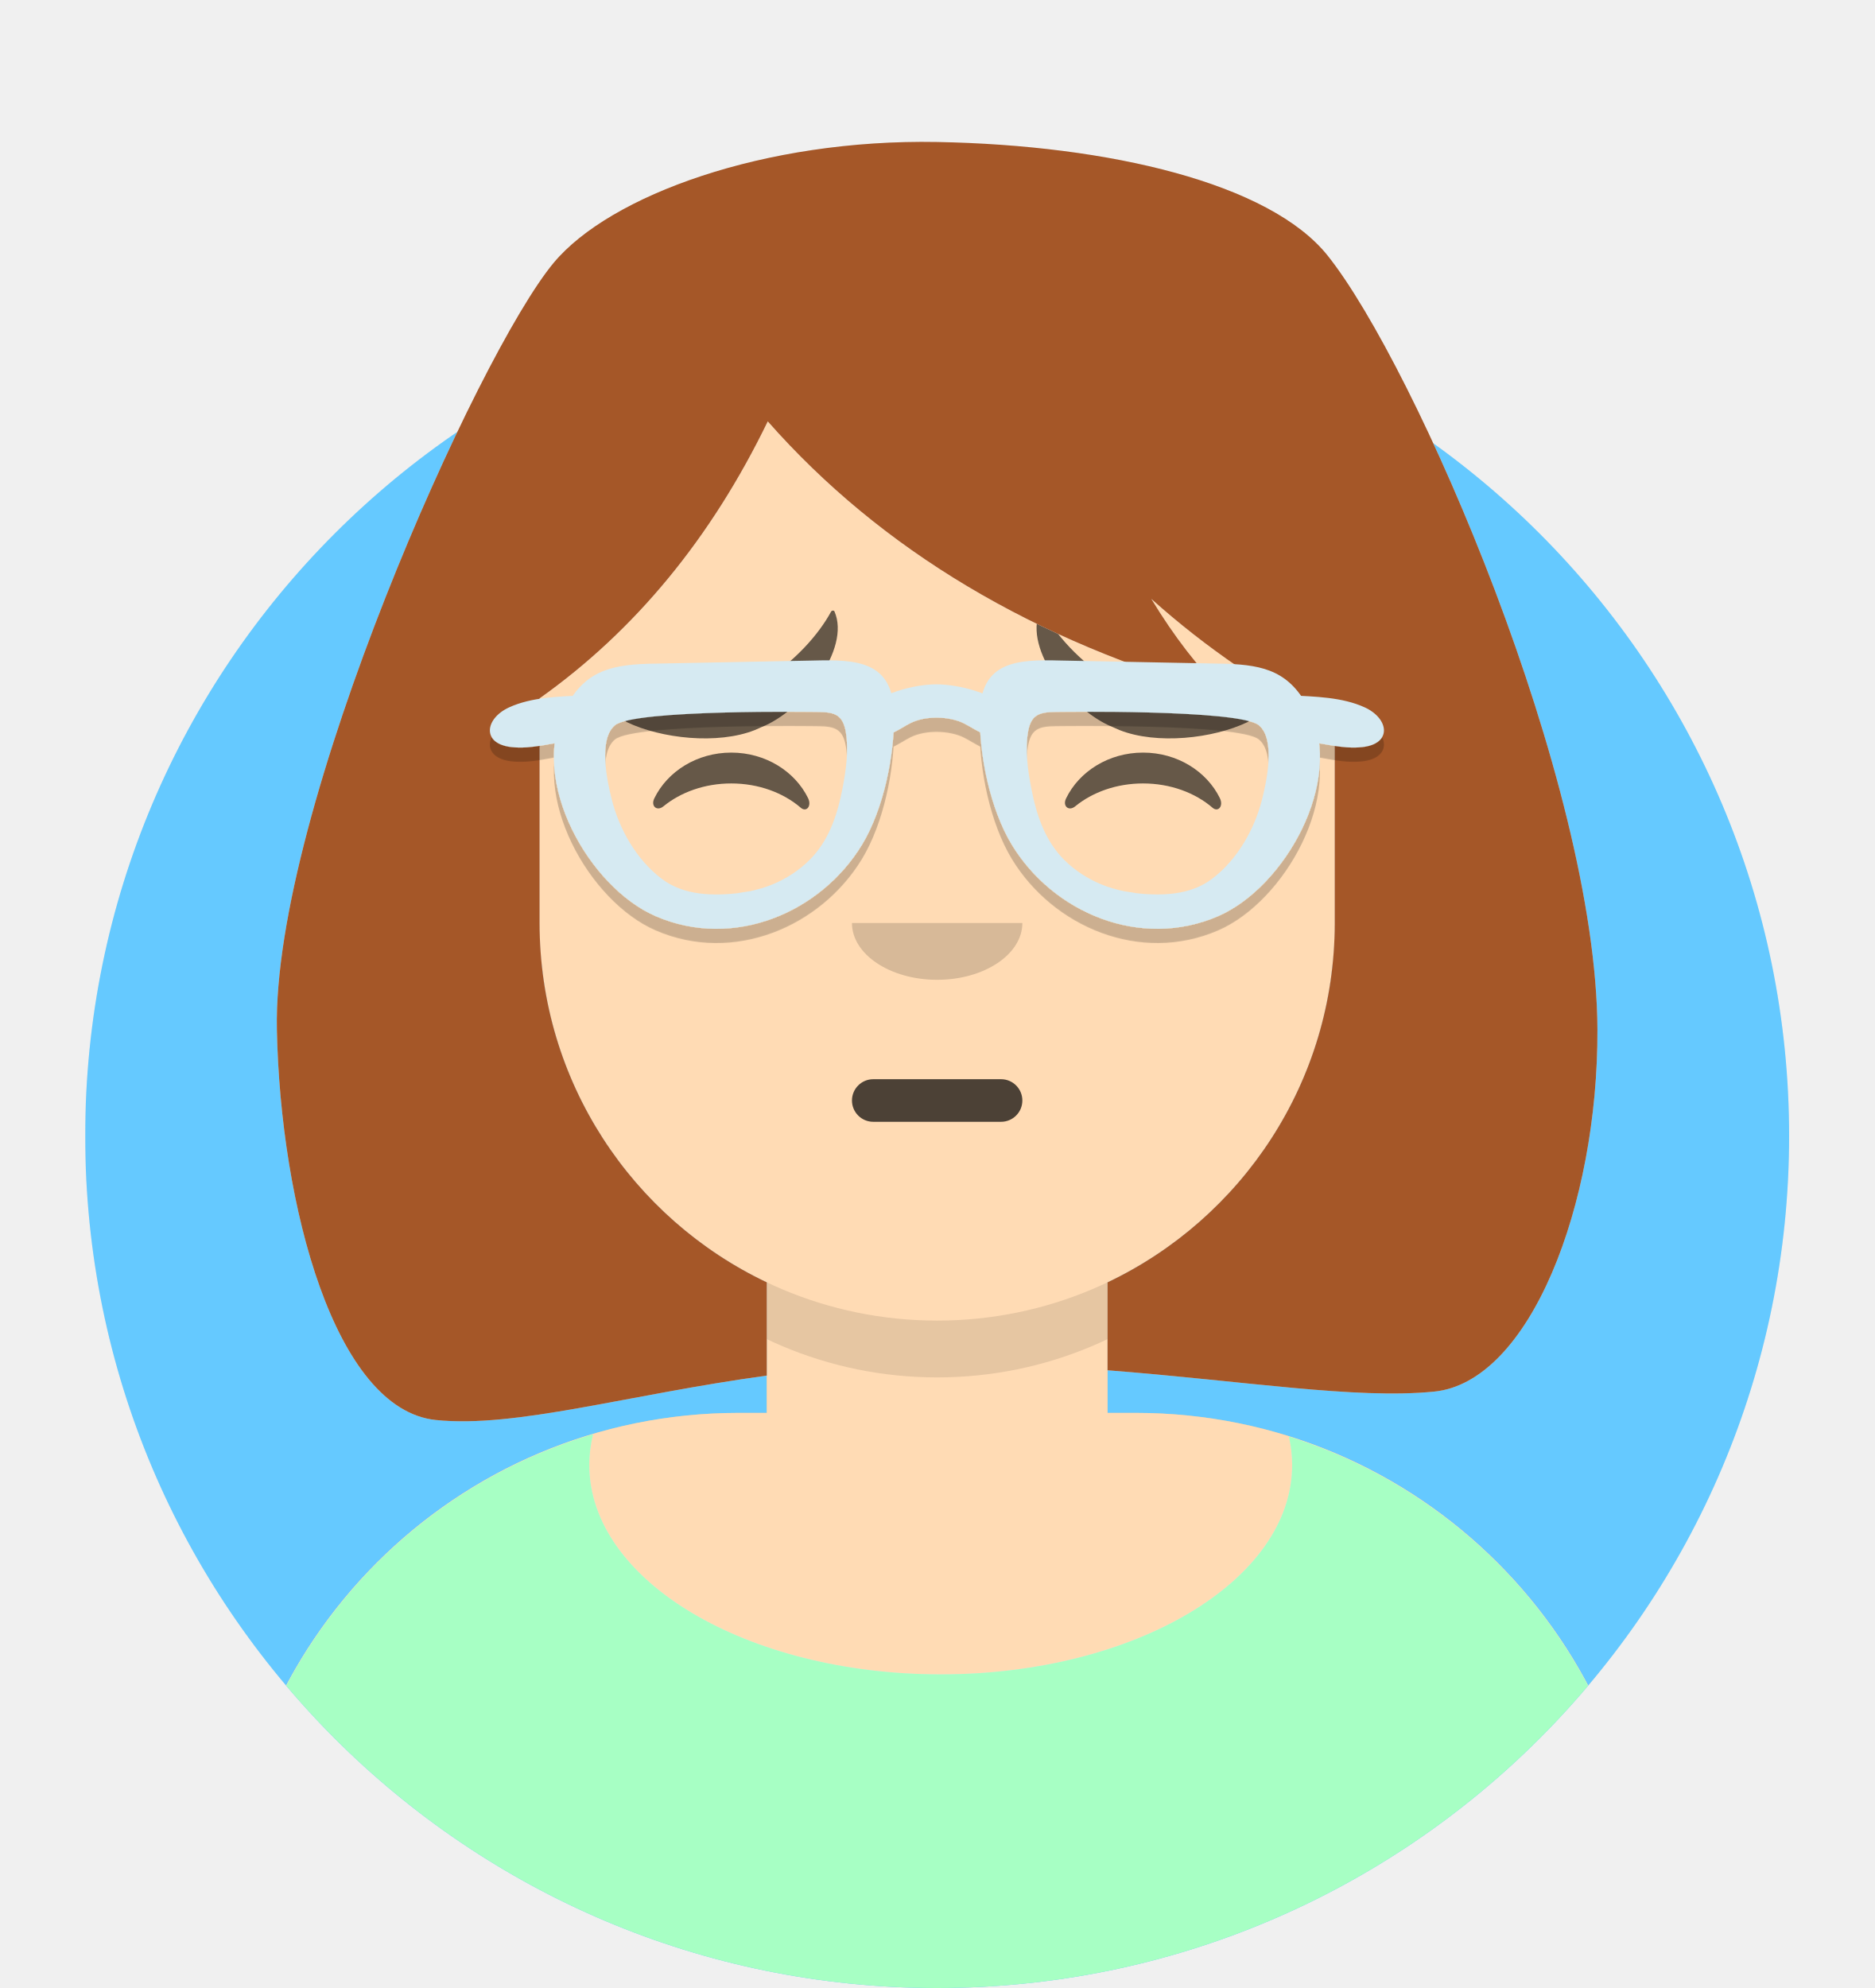
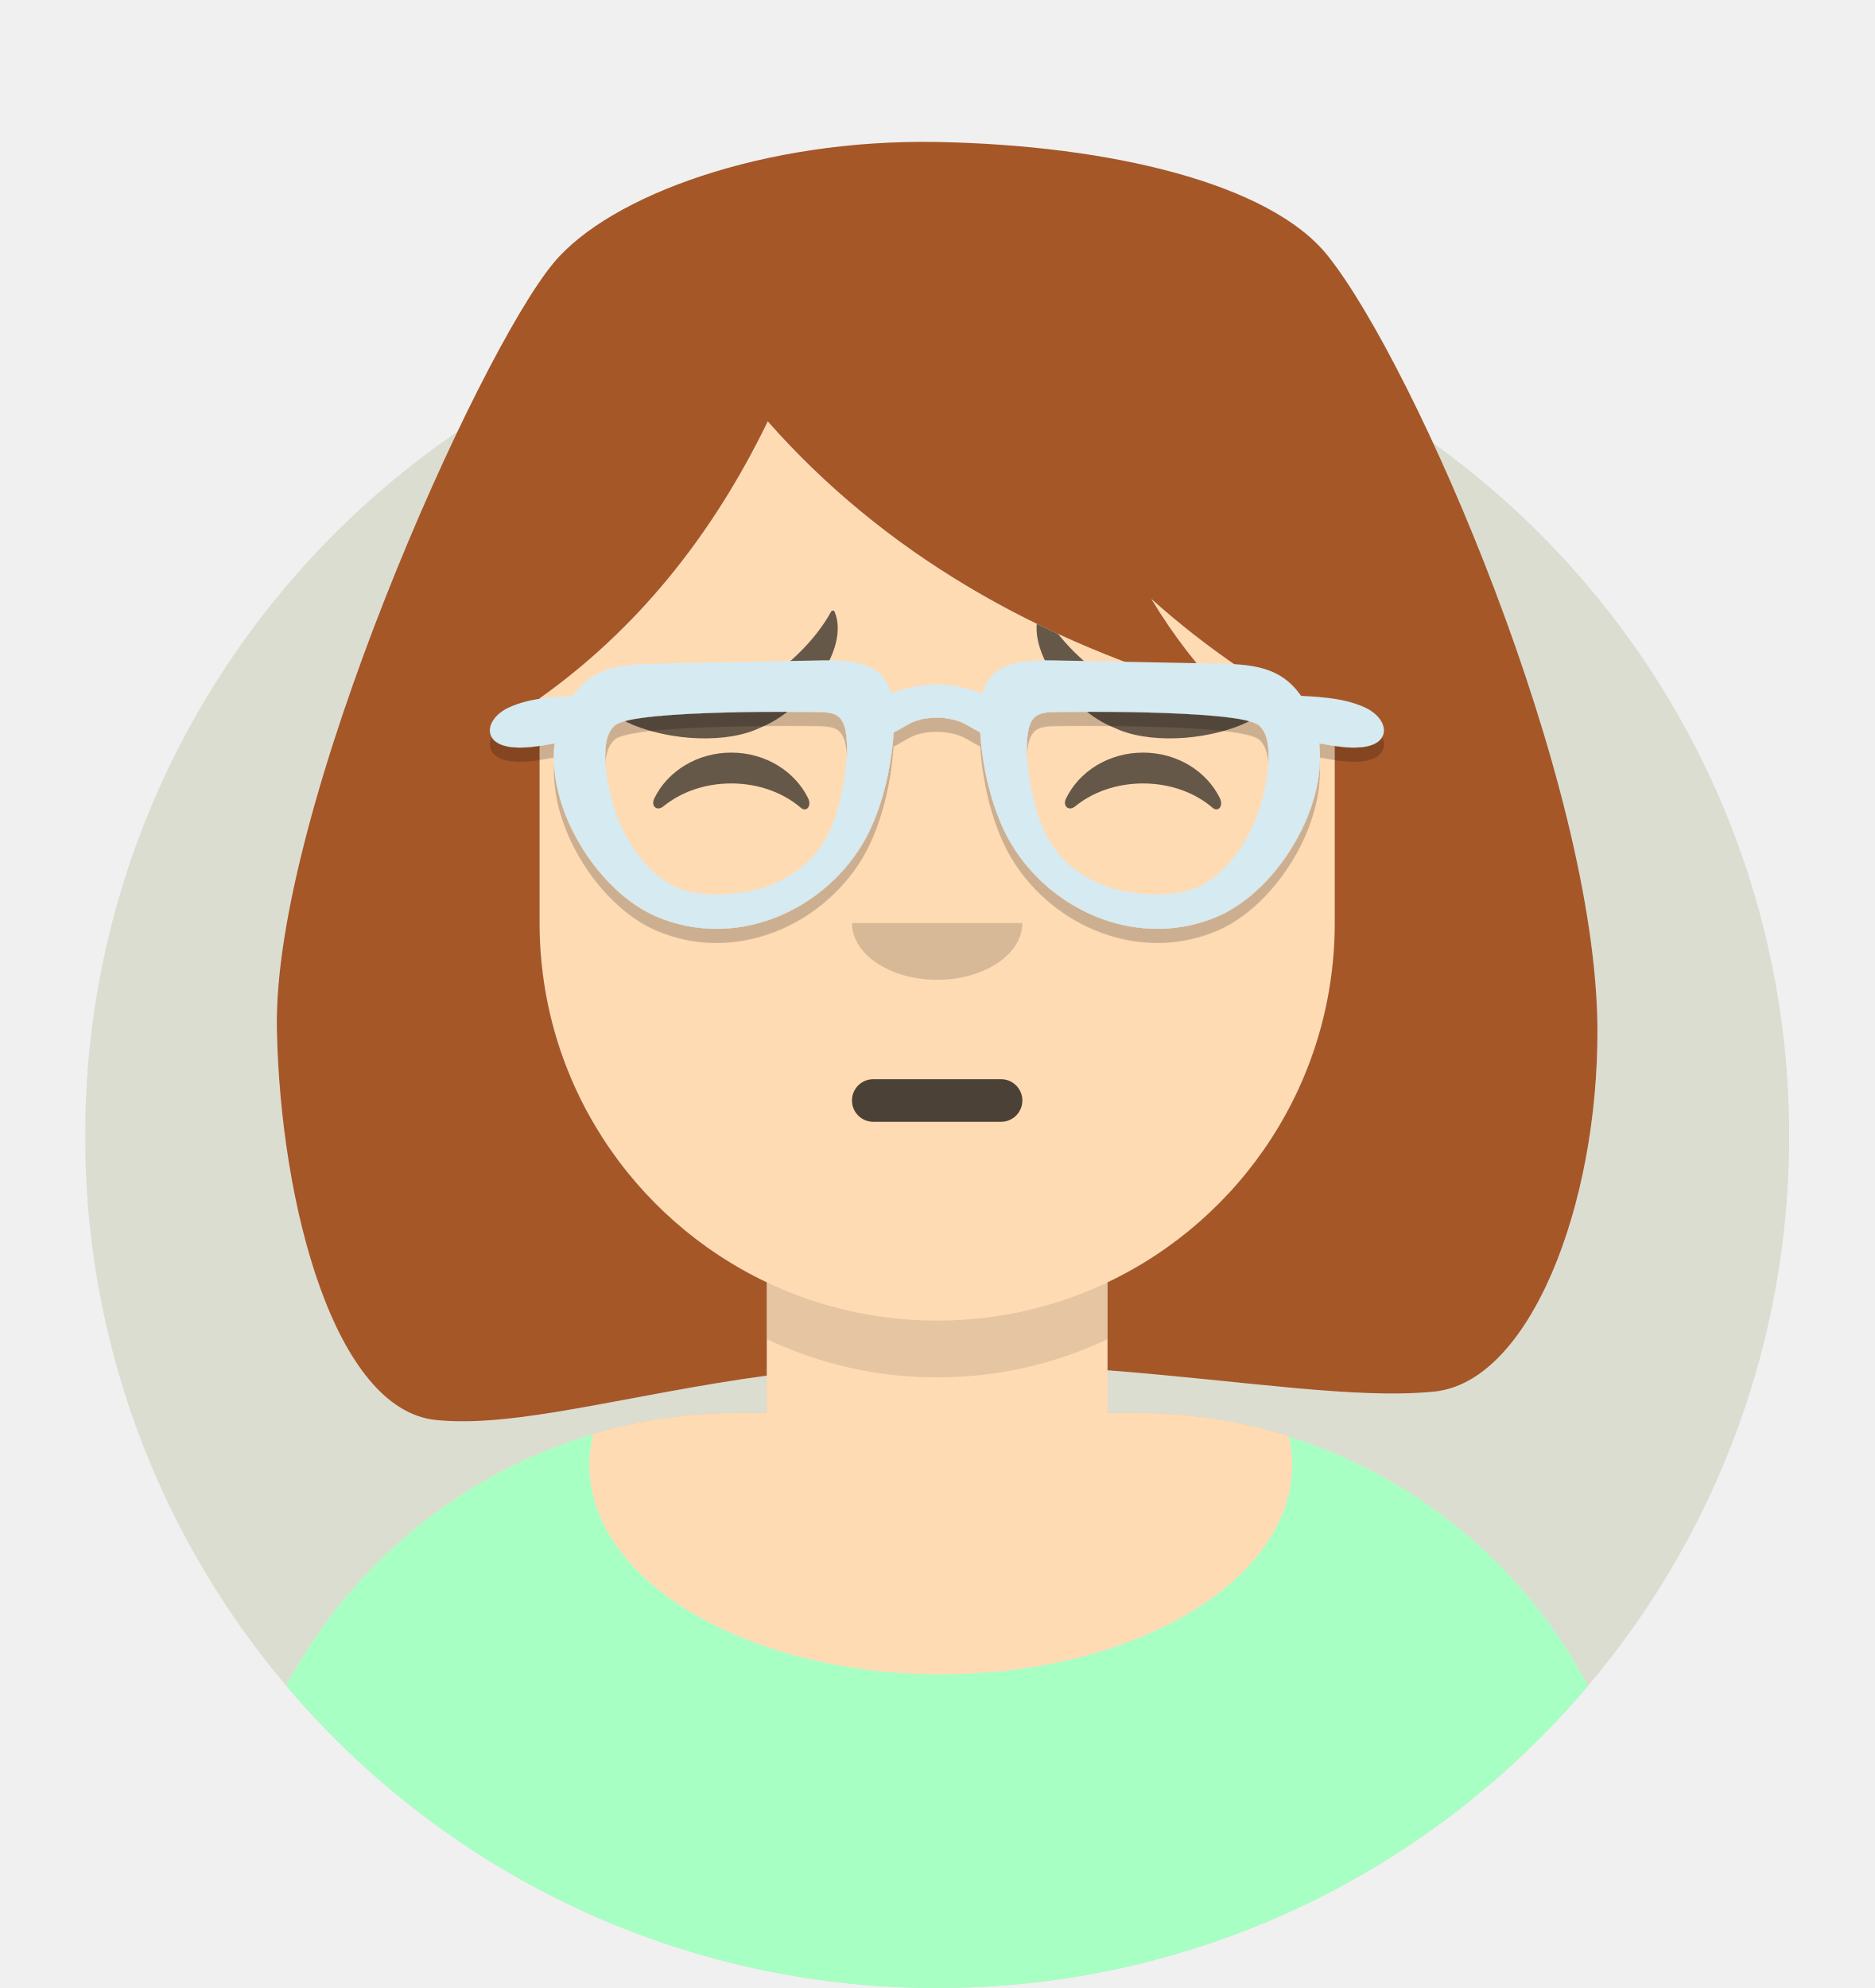
<svg xmlns="http://www.w3.org/2000/svg" xmlns:xlink="http://www.w3.org/1999/xlink" width="264px" height="280px" viewBox="0 0 264 280" version="1.1">
  <defs>
    <circle id="path-1" cx="120" cy="120" r="120" />
    <path d="M12,160 C12,226.274 65.726,280 132,280 C198.274,280 252,226.274 252,160 L264,160 L264,-1.42108547e-14 L-3.19744231e-14,-1.42108547e-14 L-3.19744231e-14,160 L12,160 Z" id="path-3" />
    <path d="M124,144.611 L124,163 L128,163 L128,163 C167.765,163 200,195.235 200,235 L200,244 L0,244 L0,235 C-4.86974701e-15,195.235 32.235,163 72,163 L72,163 L76,163 L76,144.611 C58.763,136.422 46.372,119.687 44.305,99.881 C38.48,99.058 34,94.052 34,88 L34,74 C34,68.054 38.325,63.118 44,62.166 L44,56 L44,56 C44,25.072 69.072,5.68137151e-15 100,0 L100,0 L100,0 C130.928,-5.68137151e-15 156,25.072 156,56 L156,62.166 C161.675,63.118 166,68.054 166,74 L166,88 C166,94.052 161.52,99.058 155.695,99.881 C153.628,119.687 141.237,136.422 124,144.611 Z" id="path-5" />
  </defs>
  <g id="Avataaar" stroke="none" stroke-width="1" fill="none" fill-rule="evenodd">
    <g transform="translate(-825, -1100)" id="Avataaar/Circle">
      <g transform="translate(825, 1100)">
        <g id="Circle" stroke-width="1" fill-rule="evenodd" transform="translate(12, 40)">
          <mask id="mask-2" fill="white">
            <use xlink:href="#path-1" />
          </mask>
          <use id="Circle-Background" fill="#E6E6E6" xlink:href="#path-1" />
-           <g id="Color/Palette/Blue-01" mask="url(#mask-2)" fill="#65C9FF">
+           <g id="Color/Palette/Blue-01" mask="url(#mask-2)" fill="#dcddd1">
            <rect id="🖍Color" x="0" y="0" width="240" height="240" />
          </g>
        </g>
        <mask id="mask-4" fill="white">
          <use xlink:href="#path-3" />
        </mask>
        <g id="Mask" />
        <g id="Avataaar" stroke-width="1" fill-rule="evenodd" mask="url(#mask-4)">
          <g id="Body" transform="translate(32, 36)">
            <mask id="mask-6" fill="white">
              <use xlink:href="#path-5" />
            </mask>
            <use fill="#D0C6AC" xlink:href="#path-5" />
            <g id="Skin/👶🏽-03-Brown" mask="url(#mask-6)" fill="#FFDBB4">
              <g transform="translate(-32, 0)" id="Color">
                <rect x="0" y="0" width="264" height="244" />
              </g>
            </g>
            <path d="M156,79 L156,102 C156,132.928 130.928,158 100,158 C69.072,158 44,132.928 44,102 L44,79 L44,94 C44,124.928 69.072,150 100,150 C130.928,150 156,124.928 156,94 L156,79 Z" id="Neck-Shadow" fill-opacity="0.1" fill="#000000" mask="url(#mask-6)" />
          </g>
          <g id="Clothing/Shirt-Scoop-Neck" transform="translate(0, 170)">
            <defs>
              <path d="M181.544,32.33 C210.784,41.488 232,68.792 232,101.052 L232,110 L32,110 L32,101.052 C32,68.397 53.739,40.82 83.534,32.002 C83.182,33.42 83,34.871 83,36.348 C83,52.629 105.162,65.828 132.5,65.828 C159.838,65.828 182,52.629 182,36.348 C182,34.985 181.845,33.644 181.544,32.33 Z" id="react-path-581" />
            </defs>
            <mask id="react-mask-582" fill="white">
              <use xlink:href="#react-path-581" />
            </mask>
            <use id="Clothes" fill="#E6E6E6" fill-rule="evenodd" xlink:href="#react-path-581" />
            <g id="Color/Palette/Gray-01" mask="url(#react-mask-582)" fill-rule="evenodd" fill="#A7FFC4">
              <rect id="🖍Color" x="0" y="0" width="264" height="110" />
            </g>
          </g>
          <g id="Face" transform="translate(76, 82)" fill="#000000">
            <g id="Mouth/Serious" transform="translate(2, 52)" fill="#000000" fill-opacity="0.7">
              <rect id="Why-so-serious?" x="42" y="18" width="24" height="6" rx="3" />
            </g>
            <g id="Nose/Default" transform="translate(28, 40)" fill-opacity="0.16">
              <path d="M16,8 C16,12.418 21.373,16 28,16 L28,16 C34.627,16 40,12.418 40,8" id="Nose" />
            </g>
            <g id="Eyes/Happy-😁" transform="translate(0, 8)" fill-opacity="0.6">
              <path d="M16.16,22.447 C18.007,18.649 22.164,16 26.998,16 C31.814,16 35.959,18.63 37.815,22.407 C38.367,23.529 37.582,24.447 36.791,23.767 C34.34,21.66 30.859,20.344 26.998,20.344 C23.257,20.344 19.874,21.579 17.438,23.572 C16.547,24.3 15.62,23.558 16.16,22.447 Z" id="Squint" />
              <path d="M74.16,22.447 C76.007,18.649 80.164,16 84.998,16 C89.814,16 93.959,18.63 95.815,22.407 C96.367,23.529 95.582,24.447 94.791,23.767 C92.34,21.66 88.859,20.344 84.998,20.344 C81.257,20.344 77.874,21.579 75.438,23.572 C74.547,24.3 73.62,23.558 74.16,22.447 Z" id="Squint" />
            </g>
            <g id="Eyebrow/Natural/Sad-Concerned-Natural" fill-opacity="0.6">
              <path d="M22.766,5.578 L23.677,5.176 C28.919,3.095 36.865,3.967 41.723,6.299 C42.29,6.571 41.902,7.452 41.321,7.407 C26.402,6.256 16.358,15.553 12.946,21.847 C12.845,22.034 12.539,22.055 12.464,21.881 C10.156,16.562 16.913,7.896 22.766,5.578 Z" id="Eyebrow" transform="translate(27, 13) scale(-1, -1) translate(-27, -13) " />
              <path d="M80.766,5.578 L81.677,5.176 C86.919,3.095 94.865,3.967 99.723,6.299 C100.29,6.571 99.902,7.452 99.321,7.407 C84.402,6.256 74.358,15.553 70.946,21.847 C70.845,22.034 70.539,22.055 70.464,21.881 C68.156,16.562 74.913,7.896 80.766,5.578 Z" id="Eyebrow" transform="translate(85, 13) scale(1, -1) translate(-85, -13) " />
            </g>
          </g>
          <g id="Top" stroke-width="1" fill-rule="evenodd">
            <defs>
              <rect id="react-path-587" x="0" y="0" width="264" height="280" />
              <path d="M38,79.36 L38,111 C38,133.339 51.08,152.623 70,161.611 L70,174.746 C50.363,177.434 34.641,182.164 23.385,181 C9.162,179.531 1.496,150.796 1,126 C0.383,95.164 29.319,30.795 40,18 C47.923,8.509 69.695,0.551 94,1 C118.305,1.449 140.862,6.812 149,17 C161.324,32.428 186.869,91.079 187,126 C187.094,150.8 177.463,175.66 164,177 C152.921,178.103 137.476,175.511 118,173.997 L118,161.611 C136.92,152.623 150,133.339 150,111 L150,82.988 C140.479,78.131 131.863,72.248 124.154,65.341 C127.362,70.637 130.849,75.148 134.613,78.873 C107.596,71.293 86.106,58.45 70.141,40.345 C62.16,56.81 51.446,69.814 38,79.36 Z" id="react-path-588" />
            </defs>
            <mask id="react-mask-585" fill="white">
              <use xlink:href="#react-path-587" />
            </mask>
            <g id="Mask" />
            <g id="Top/Long-Hair/Bob" mask="url(#react-mask-585)">
              <g transform="translate(-1, 0)">
                <g id="Hair" stroke-width="1" fill-rule="evenodd" transform="translate(39, 19)">
                  <mask id="react-mask-586" fill="white">
                    <use xlink:href="#react-path-588" />
                  </mask>
                  <use id="Combined-Shape" fill="#E6E6E6" xlink:href="#react-path-588" />
                  <g id="Skin/👶🏽-03-Brown" mask="url(#react-mask-586)" fill="#A55728">
                    <g transform="translate(0, 0) " id="Color">
                      <rect x="0" y="0" width="264" height="280" />
                    </g>
                  </g>
                </g>
                <g id="Top/_Resources/Prescription-01" fill="none" transform="translate(62, 85)" stroke-width="1">
                  <defs>
                    <filter x="-0.8%" y="-2.4%" width="101.5%" height="109.8%" filterUnits="objectBoundingBox" id="react-filter-589">
                      <feOffset dx="0" dy="2" in="SourceAlpha" result="shadowOffsetOuter1" />
                      <feColorMatrix values="0 0 0 0 0   0 0 0 0 0   0 0 0 0 0  0 0 0 0.2 0" type="matrix" in="shadowOffsetOuter1" result="shadowMatrixOuter1" />
                      <feMerge>
                        <feMergeNode in="shadowMatrixOuter1" />
                        <feMergeNode in="SourceGraphic" />
                      </feMerge>
                    </filter>
                  </defs>
                  <g id="Glasses" filter="url(#react-filter-589)" transform="translate(8, 8)" fill="#D6EAF2">
                    <path d="M46.249,7.275 C48.621,7.298 49.742,7.692 50.146,10.165 C50.555,12.671 50.157,15.487 49.685,17.955 C48.965,21.723 47.767,25.415 44.978,28.169 C43.508,29.619 41.717,30.775 39.811,31.564 C38.799,31.983 37.73,32.286 36.661,32.516 C36.349,32.583 33.682,32.95 35.318,32.764 C31.501,33.199 27.36,33.182 24.172,30.753 C20.64,28.06 18.22,23.8 17.157,19.556 C16.534,17.073 15.226,11.134 17.616,9.149 C20.353,6.875 46.249,7.275 46.249,7.275 L46.249,7.275 Z M22.218,0.49 C16.777,0.678 13.147,1.634 10.463,7.069 C5.546,17.03 13.963,31.969 23.352,36.039 C34.329,40.799 46.592,35.532 52.396,26.006 C55.469,20.962 57.022,13.323 56.922,7.504 C56.795,0.076 51.607,-0.13 45.509,0.034 L22.218,0.49 Z" id="Frame-Stuff" />
                    <path d="M79.681,7.273 C77.309,7.295 76.188,7.689 75.784,10.163 C75.374,12.668 75.772,15.485 76.244,17.952 C76.965,21.72 78.163,25.412 80.952,28.166 C82.421,29.616 84.213,30.772 86.119,31.562 C87.131,31.981 88.2,32.284 89.268,32.513 C89.581,32.58 92.247,32.948 90.612,32.761 C94.429,33.197 98.57,33.179 101.757,30.75 C105.29,28.058 107.709,23.798 108.773,19.554 C109.396,17.071 110.703,11.132 108.314,9.147 C105.576,6.872 79.681,7.273 79.681,7.273 L79.681,7.273 Z M103.712,0.488 C109.152,0.675 112.783,1.632 115.466,7.067 C120.384,17.028 111.967,31.966 102.577,36.037 C91.6,40.797 79.338,35.529 73.534,26.004 C70.461,20.96 68.907,13.321 69.007,7.501 C69.135,0.074 74.323,-0.132 80.421,0.032 L103.712,0.488 Z" id="Frame-Stuff" />
                    <path d="M13.197,4.927 C9.785,5.118 5.886,5.164 2.69,6.639 C-0.695,8.201 -1.218,11.739 3.049,12.226 C4.971,12.446 6.895,12.083 8.787,11.745 C10.337,11.468 12.442,11.558 13.906,10.966 C16.636,9.862 16.46,4.74 13.197,4.927" id="Frame-Stuff" />
                    <path d="M112.735,4.927 C116.147,5.118 120.046,5.164 123.242,6.639 C126.626,8.201 127.149,11.739 122.882,12.226 C120.961,12.446 119.037,12.083 117.144,11.745 C115.595,11.468 113.49,11.558 112.025,10.966 C109.296,9.862 109.471,4.74 112.735,4.927" id="Frame-Stuff" />
                    <path d="M73.109,7.013 C71.163,4.713 66.091,3.385 62.891,3.385 C59.691,3.385 54.768,4.713 52.822,7.013 C51.841,8.172 51.807,9.724 53.508,10.451 C55.626,11.357 57.517,9.714 59.213,8.855 C61.381,7.757 64.712,7.877 66.719,8.855 C68.427,9.688 70.305,11.357 72.423,10.451 C74.124,9.724 74.091,8.172 73.109,7.013" id="Frame-Stuff" />
                  </g>
                </g>
              </g>
            </g>
          </g>
        </g>
      </g>
    </g>
  </g>
</svg>
